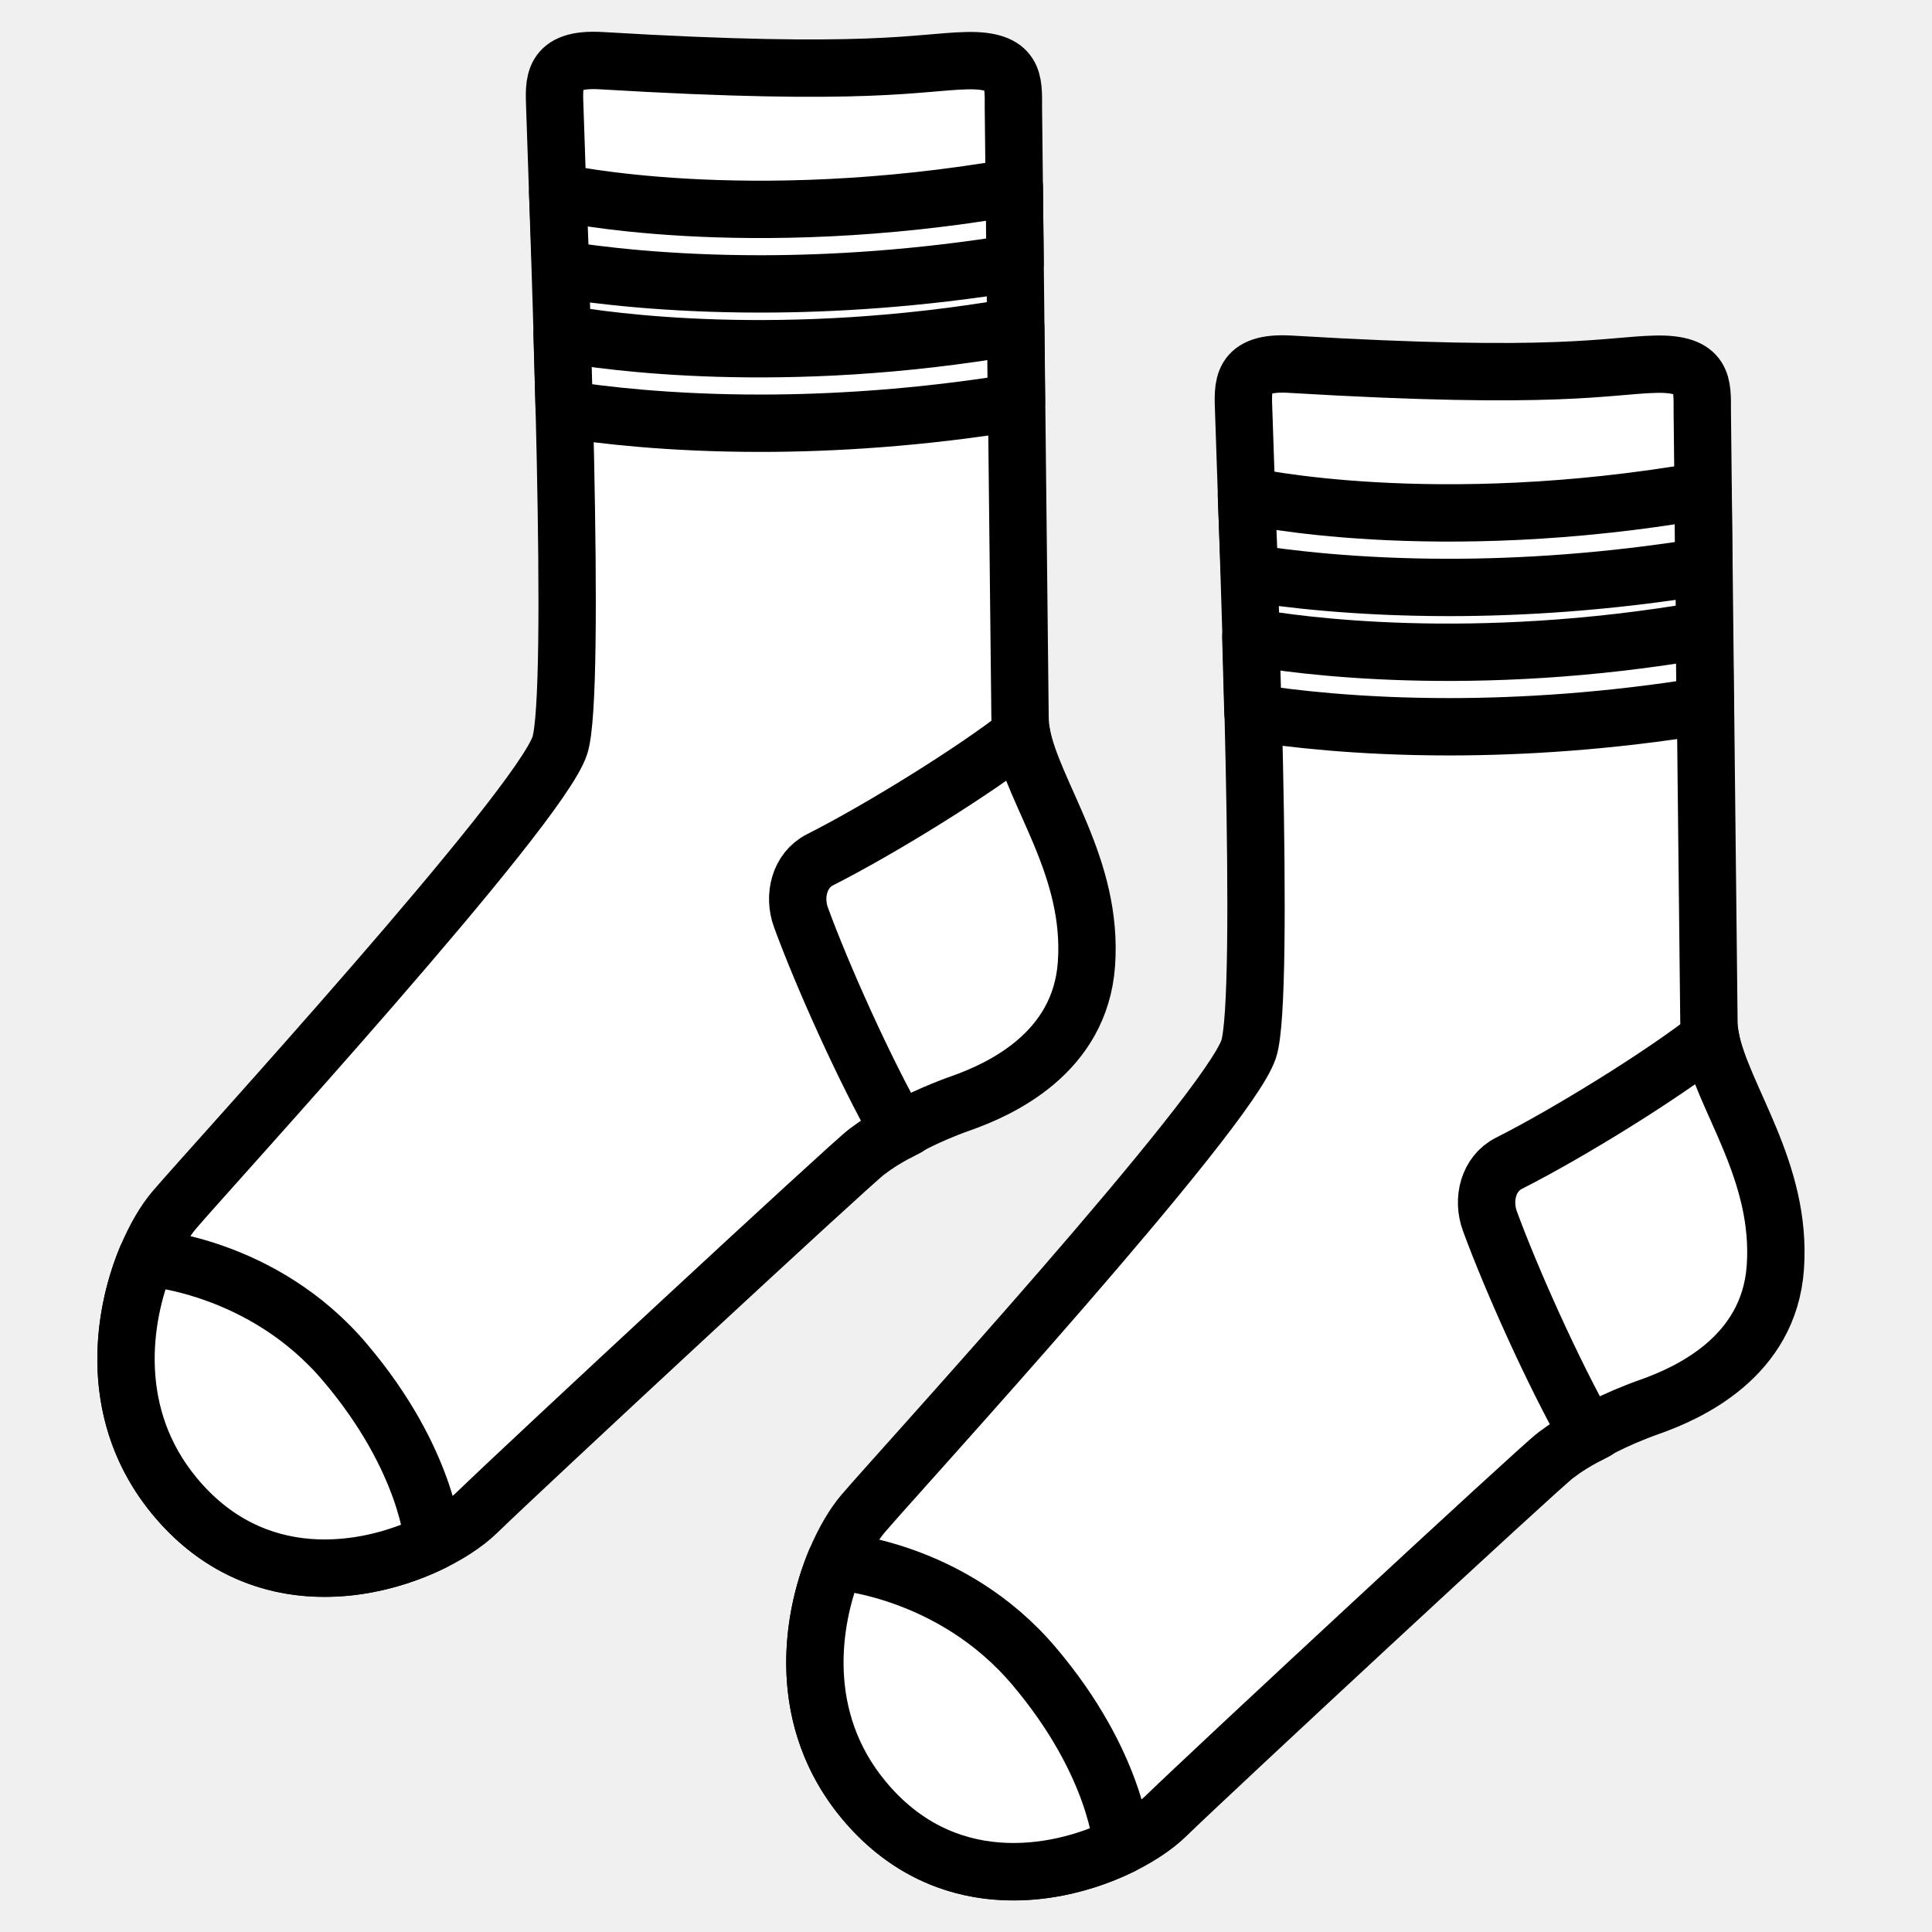
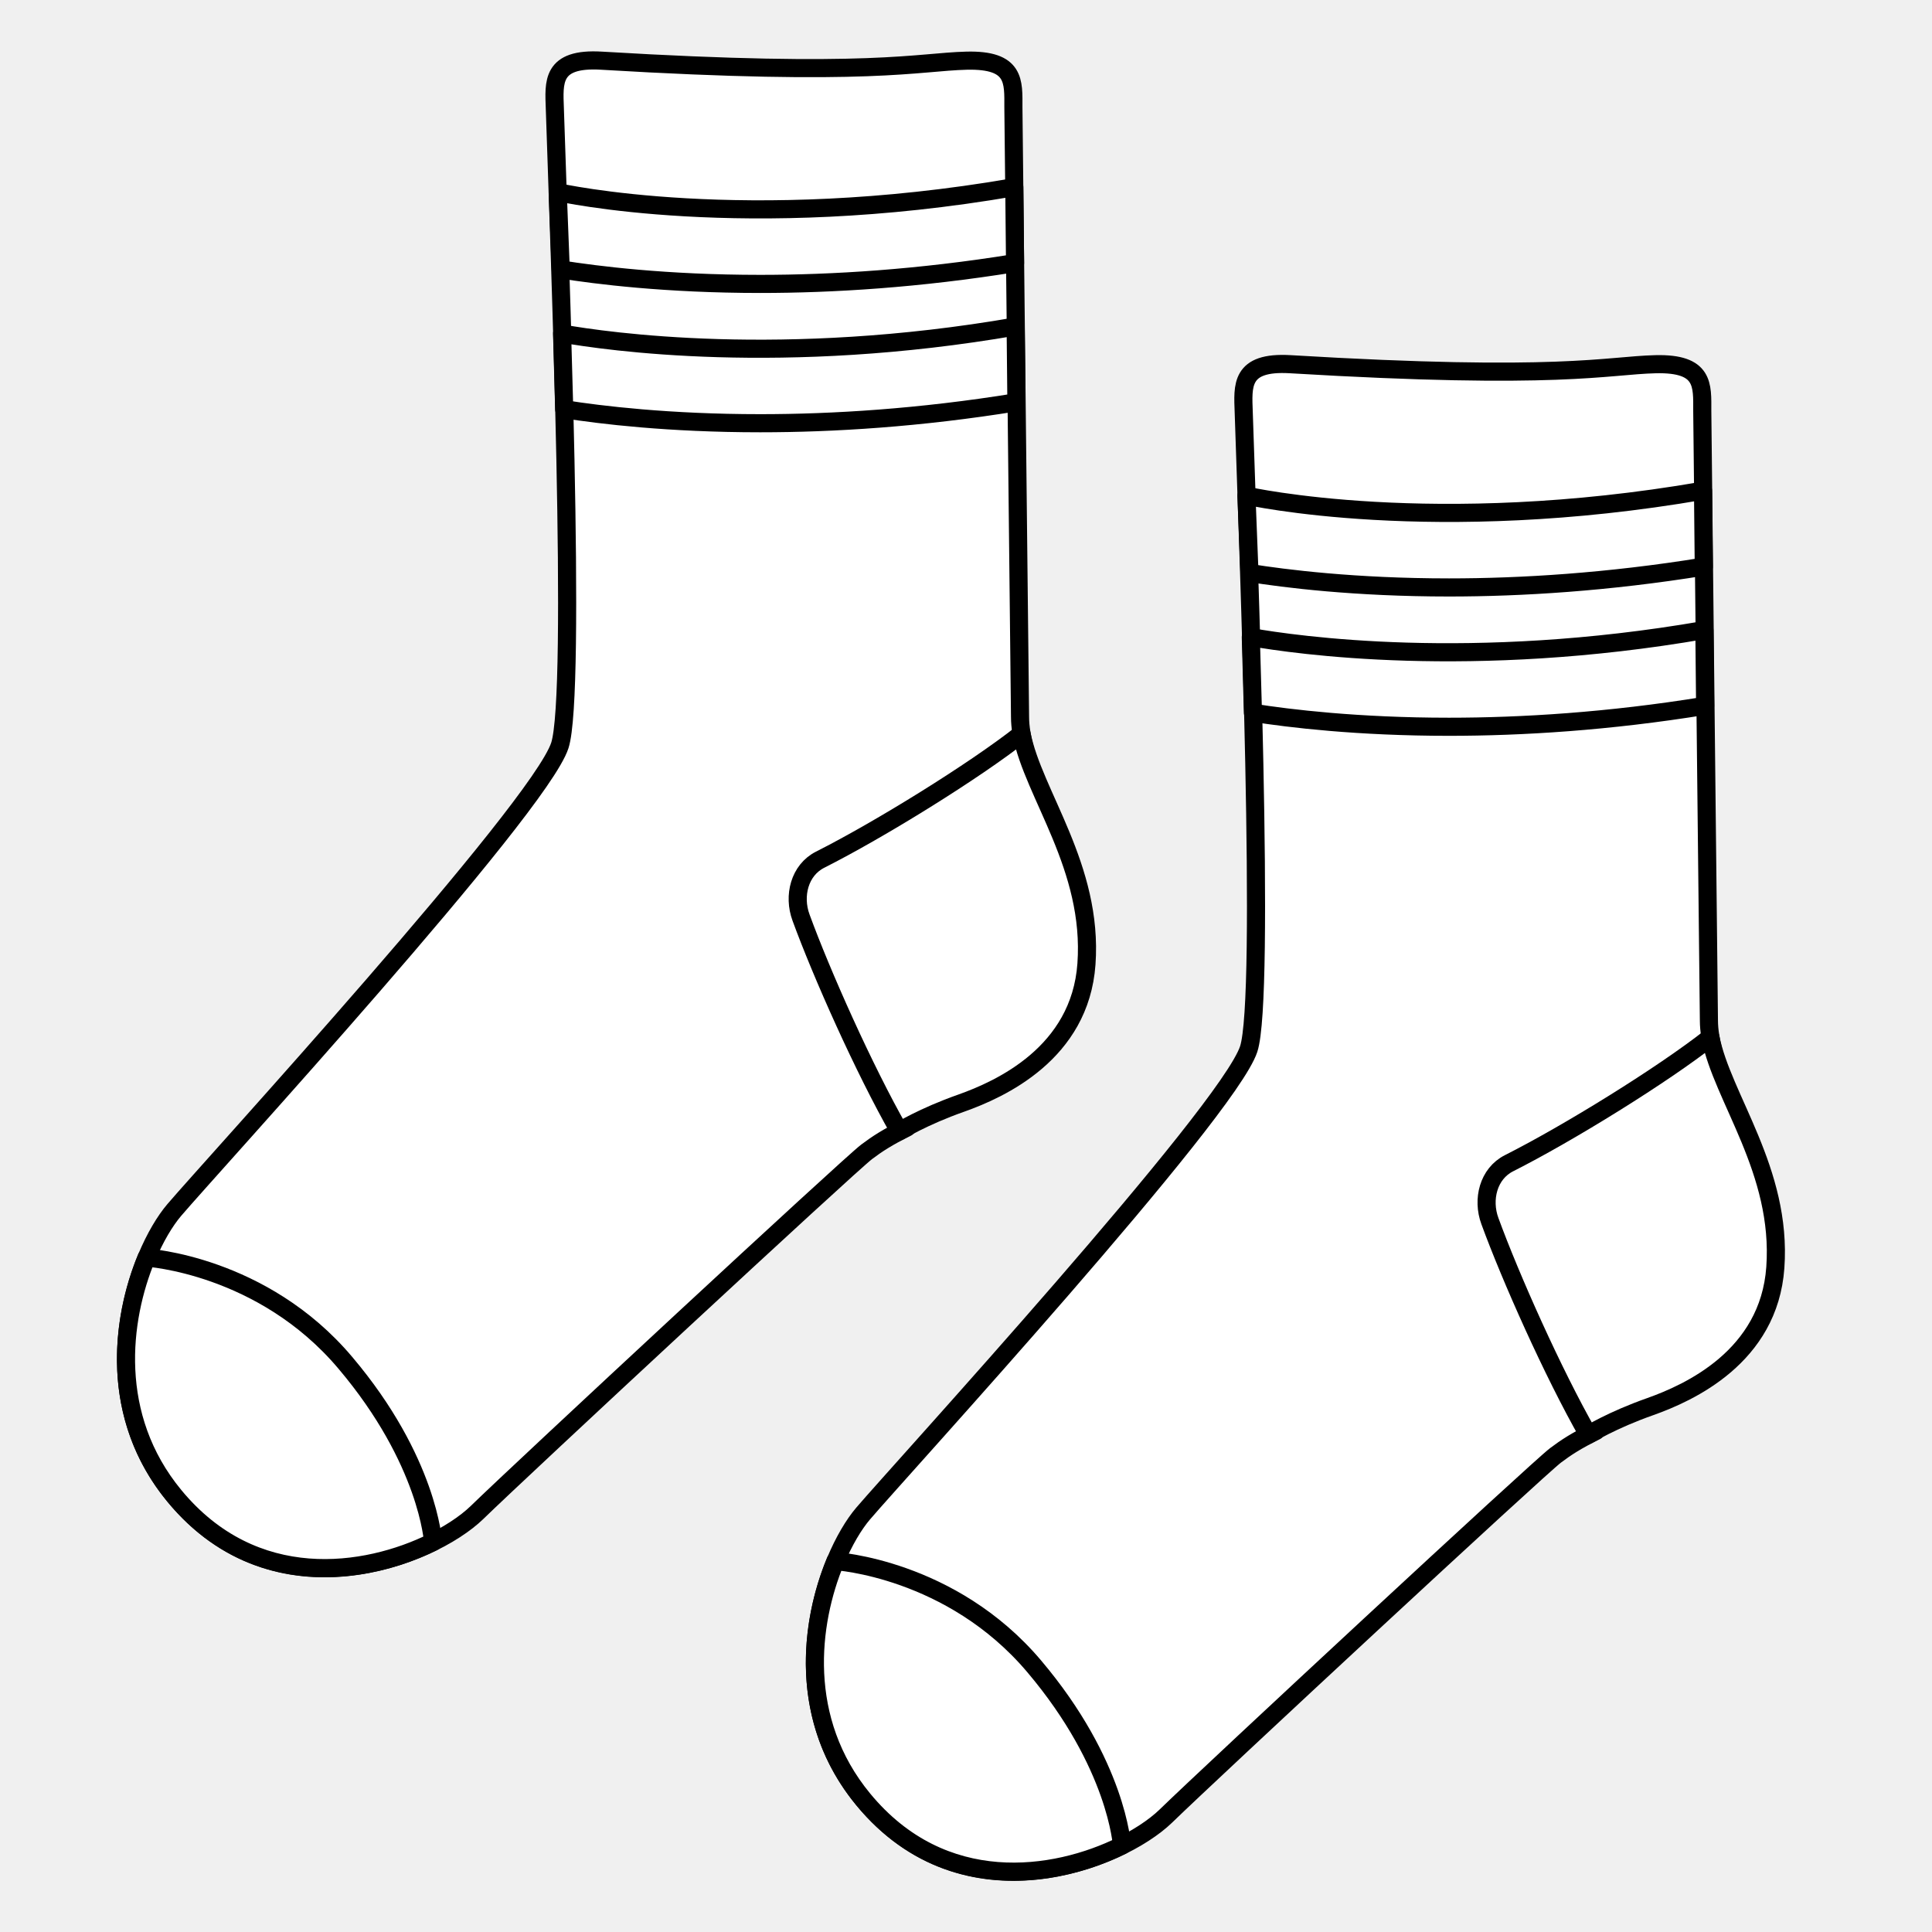
<svg xmlns="http://www.w3.org/2000/svg" version="1.1" id="Layer_1" x="0px" y="0px" viewBox="0 0 128 128" style="enable-background:new 0 0 128 128;" xml:space="preserve">
  <g>
    <g>
-       <path d="M85.49,24.13c17.85,1.07,20.95,0.08,24.19,0c3.25-0.08,3.1,1.39,3.1,3.1l0.44,40.38    c0,0.66,0.13,1.41,0.34,2.22l-7.83,24.98c-1.31,0.65-1.98,1.09-2.67,1.61c-1.1,0.82-22.8,20.96-25.82,23.9    c-3.02,2.93-13.31,7.08-20.05-1.1c-5.77-7-2.45-16.08,0-18.95S81.35,73.71,82.73,69.5c1.13-3.46-0.03-32.96-0.33-42.19    C82.34,25.57,82.15,23.93,85.49,24.13z" fill="#ffffff" stroke="#000000" stroke-width="3.8" stroke-linecap="round" stroke-linejoin="round" />
+       <path d="M85.49,24.13c17.85,1.07,20.95,0.08,24.19,0c3.25-0.08,3.1,1.39,3.1,3.1l0.44,40.38    c0,0.66,0.13,1.41,0.34,2.22l-7.83,24.98c-1.31,0.65-1.98,1.09-2.67,1.61c-1.1,0.82-22.8,20.96-25.82,23.9    c-3.02,2.93-13.31,7.08-20.05-1.1c-5.77-7-2.45-16.08,0-18.95S81.35,73.71,82.73,69.5c1.13-3.46-0.03-32.96-0.33-42.19    C82.34,25.57,82.15,23.93,85.49,24.13z" fill="#ffffff" stroke="#000000" stroke-width="1.2" stroke-linecap="round" stroke-linejoin="round" />
      <g>
-         <path d="M117.62,83.98c0.46-6.42-3.52-11.24-4.3-15.25c-3.14,2.47-9.37,6.33-13.35,8.34     c-1.36,0.69-1.79,2.39-1.26,3.83c1.36,3.72,4.16,10.02,6.52,14.16c0,0,1.55-0.97,4.11-1.87C111.9,92.28,117.2,89.89,117.62,83.98     z" fill="#ffffff" stroke="#000000" stroke-width="3.8" stroke-linecap="round" stroke-linejoin="round" />
-         <path d="M55.35,103.43c-1.7,4.09-2.5,10.52,1.84,15.78c5.27,6.39,12.7,5.26,17.14,3.06     c0,0-0.31-5.37-5.81-11.87C63.02,103.89,55.35,103.43,55.35,103.43z" fill="#ffffff" stroke="#000000" stroke-width="3.8" stroke-linecap="round" stroke-linejoin="round" />
+         <path d="M117.62,83.98c0.46-6.42-3.52-11.24-4.3-15.25c-3.14,2.47-9.37,6.33-13.35,8.34     c-1.36,0.69-1.79,2.39-1.26,3.83c1.36,3.72,4.16,10.02,6.52,14.16c0,0,1.55-0.97,4.11-1.87C111.9,92.28,117.2,89.89,117.62,83.98     z" fill="#ffffff" stroke="#000000" stroke-width="1.2" stroke-linecap="round" stroke-linejoin="round" />
+         <path d="M55.35,103.43c-1.7,4.09-2.5,10.52,1.84,15.78c5.27,6.39,12.7,5.26,17.14,3.06     c0,0-0.31-5.37-5.81-11.87C63.02,103.89,55.35,103.43,55.35,103.43z" fill="#ffffff" stroke="#000000" stroke-width="1.2" stroke-linecap="round" stroke-linejoin="round" />
      </g>
      <g>
-         <path d="M96,38.92c-6.26,0-10.89-0.59-13.22-0.96l-0.2-5.12c0.13,0.03,12.4,2.76,30.25-0.33l0.05,5.03     C106.51,38.57,100.78,38.92,96,38.92z" fill="#ffffff" stroke="#000000" stroke-width="3.8" stroke-linecap="round" stroke-linejoin="round" />
+         <path d="M96,38.92c-6.26,0-10.89-0.59-13.22-0.96l-0.2-5.12c0.13,0.03,12.4,2.76,30.25-0.33l0.05,5.03     C106.51,38.57,100.78,38.92,96,38.92z" fill="#ffffff" stroke="#000000" stroke-width="1.2" stroke-linecap="round" stroke-linejoin="round" />
      </g>
      <g>
-         <path d="M96,48.15c-6.05,0-10.59-0.55-12.99-0.93l-0.14-5.01c2.95,0.52,14.61,2.21,30.05-0.47l0.05,5.02     C106.57,47.8,100.81,48.15,96,48.15z" fill="#ffffff" stroke="#000000" stroke-width="3.8" stroke-linecap="round" stroke-linejoin="round" />
+         <path d="M96,48.15c-6.05,0-10.59-0.55-12.99-0.93l-0.14-5.01c2.95,0.52,14.61,2.21,30.05-0.47l0.05,5.02     C106.57,47.8,100.81,48.15,96,48.15z" fill="#ffffff" stroke="#000000" stroke-width="1.2" stroke-linecap="round" stroke-linejoin="round" />
      </g>
    </g>
    <g>
-       <path d="M39.85,4.02c17.85,1.07,20.95,0.08,24.19,0c3.25-0.08,3.1,1.39,3.1,3.1l0.44,40.38    c0,0.66,0.13,1.41,0.34,2.22l-7.83,24.98c-1.31,0.65-1.98,1.09-2.67,1.61c-1.1,0.82-22.8,20.96-25.82,23.9    c-3.02,2.93-13.31,7.08-20.05-1.1c-5.77-7-2.45-16.08,0-18.95C14,77.28,35.72,53.6,37.09,49.39c1.13-3.46-0.03-32.96-0.33-42.19    C36.7,5.46,36.51,3.82,39.85,4.02z" fill="#ffffff" stroke="#000000" stroke-width="3.8" stroke-linecap="round" stroke-linejoin="round" />
+       <path d="M39.85,4.02c17.85,1.07,20.95,0.08,24.19,0c3.25-0.08,3.1,1.39,3.1,3.1l0.44,40.38    c0,0.66,0.13,1.41,0.34,2.22l-7.83,24.98c-1.31,0.65-1.98,1.09-2.67,1.61c-1.1,0.82-22.8,20.96-25.82,23.9    c-3.02,2.93-13.31,7.08-20.05-1.1c-5.77-7-2.45-16.08,0-18.95C14,77.28,35.72,53.6,37.09,49.39c1.13-3.46-0.03-32.96-0.33-42.19    C36.7,5.46,36.51,3.82,39.85,4.02z" fill="#ffffff" stroke="#000000" stroke-width="1.2" stroke-linecap="round" stroke-linejoin="round" />
      <g>
-         <path d="M71.98,63.87c0.46-6.42-3.52-11.24-4.3-15.25c-3.14,2.47-9.37,6.33-13.35,8.34     c-1.36,0.69-1.79,2.39-1.26,3.83c1.36,3.72,4.16,10.02,6.52,14.16c0,0,1.55-0.97,4.11-1.87C66.26,72.17,71.56,69.78,71.98,63.87z     " fill="#ffffff" stroke="#000000" stroke-width="3.8" stroke-linecap="round" stroke-linejoin="round" />
-         <path d="M9.71,83.32c-1.7,4.09-2.5,10.52,1.84,15.78c5.27,6.39,12.7,5.26,17.14,3.06     c0,0-0.31-5.37-5.81-11.87C17.39,83.78,9.71,83.32,9.71,83.32z" fill="#ffffff" stroke="#000000" stroke-width="3.8" stroke-linecap="round" stroke-linejoin="round" />
+         <path d="M71.98,63.87c0.46-6.42-3.52-11.24-4.3-15.25c-3.14,2.47-9.37,6.33-13.35,8.34     c-1.36,0.69-1.79,2.39-1.26,3.83c1.36,3.72,4.16,10.02,6.52,14.16c0,0,1.55-0.97,4.11-1.87C66.26,72.17,71.56,69.78,71.98,63.87z     " fill="#ffffff" stroke="#000000" stroke-width="1.2" stroke-linecap="round" stroke-linejoin="round" />
+         <path d="M9.71,83.32c-1.7,4.09-2.5,10.52,1.84,15.78c5.27,6.39,12.7,5.26,17.14,3.06     c0,0-0.31-5.37-5.81-11.87C17.39,83.78,9.71,83.32,9.71,83.32z" fill="#ffffff" stroke="#000000" stroke-width="1.2" stroke-linecap="round" stroke-linejoin="round" />
      </g>
      <g>
-         <path d="M50.37,18.81c-6.26,0-10.89-0.59-13.22-0.96l-0.2-5.12c0.13,0.03,12.4,2.76,30.25-0.33l0.05,5.03     C60.87,18.46,55.15,18.81,50.37,18.81z" fill="#ffffff" stroke="#000000" stroke-width="3.8" stroke-linecap="round" stroke-linejoin="round" />
+         <path d="M50.37,18.81c-6.26,0-10.89-0.59-13.22-0.96l-0.2-5.12c0.13,0.03,12.4,2.76,30.25-0.33l0.05,5.03     C60.87,18.46,55.15,18.81,50.37,18.81z" fill="#ffffff" stroke="#000000" stroke-width="1.2" stroke-linecap="round" stroke-linejoin="round" />
      </g>
      <g>
-         <path d="M50.37,28.04c-6.05,0-10.59-0.55-12.99-0.93l-0.14-5.01c2.95,0.52,14.61,2.21,30.05-0.47     l0.05,5.02C60.93,27.69,55.17,28.04,50.37,28.04z" fill="#ffffff" stroke="#000000" stroke-width="3.8" stroke-linecap="round" stroke-linejoin="round" />
+         <path d="M50.37,28.04c-6.05,0-10.59-0.55-12.99-0.93l-0.14-5.01c2.95,0.52,14.61,2.21,30.05-0.47     l0.05,5.02C60.93,27.69,55.17,28.04,50.37,28.04z" fill="#ffffff" stroke="#000000" stroke-width="1.2" stroke-linecap="round" stroke-linejoin="round" />
      </g>
    </g>
  </g>
</svg>
